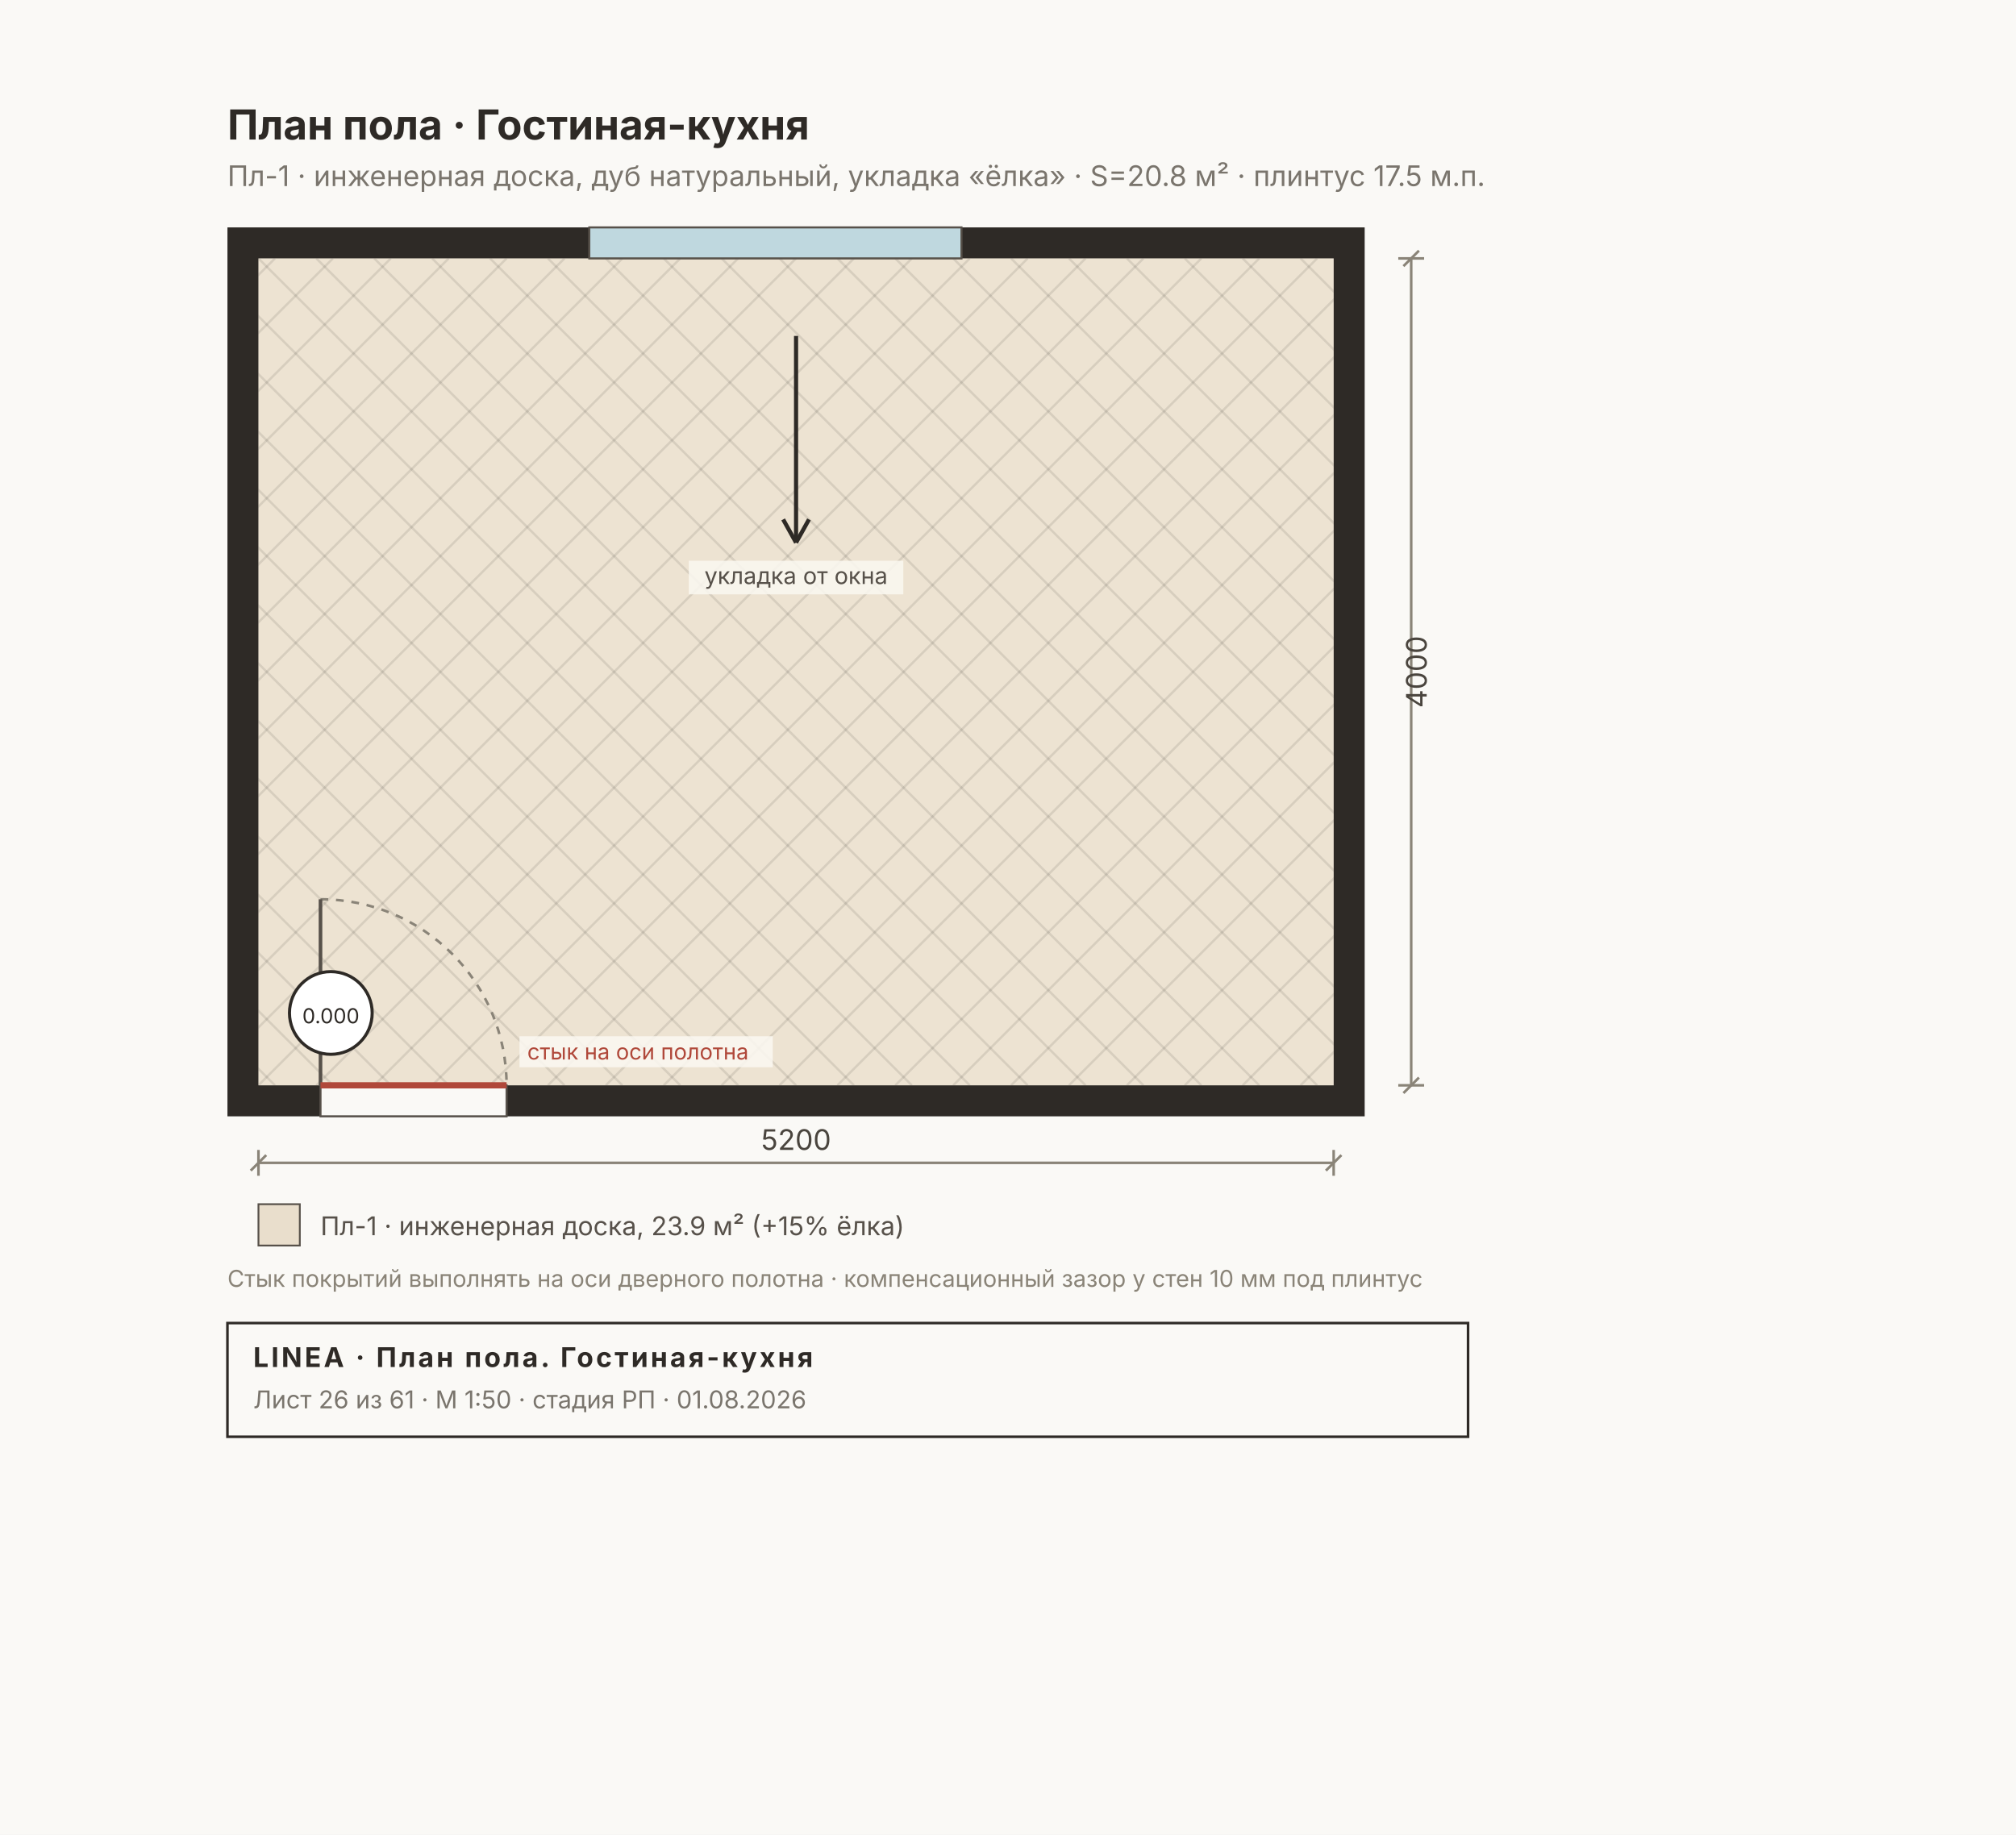
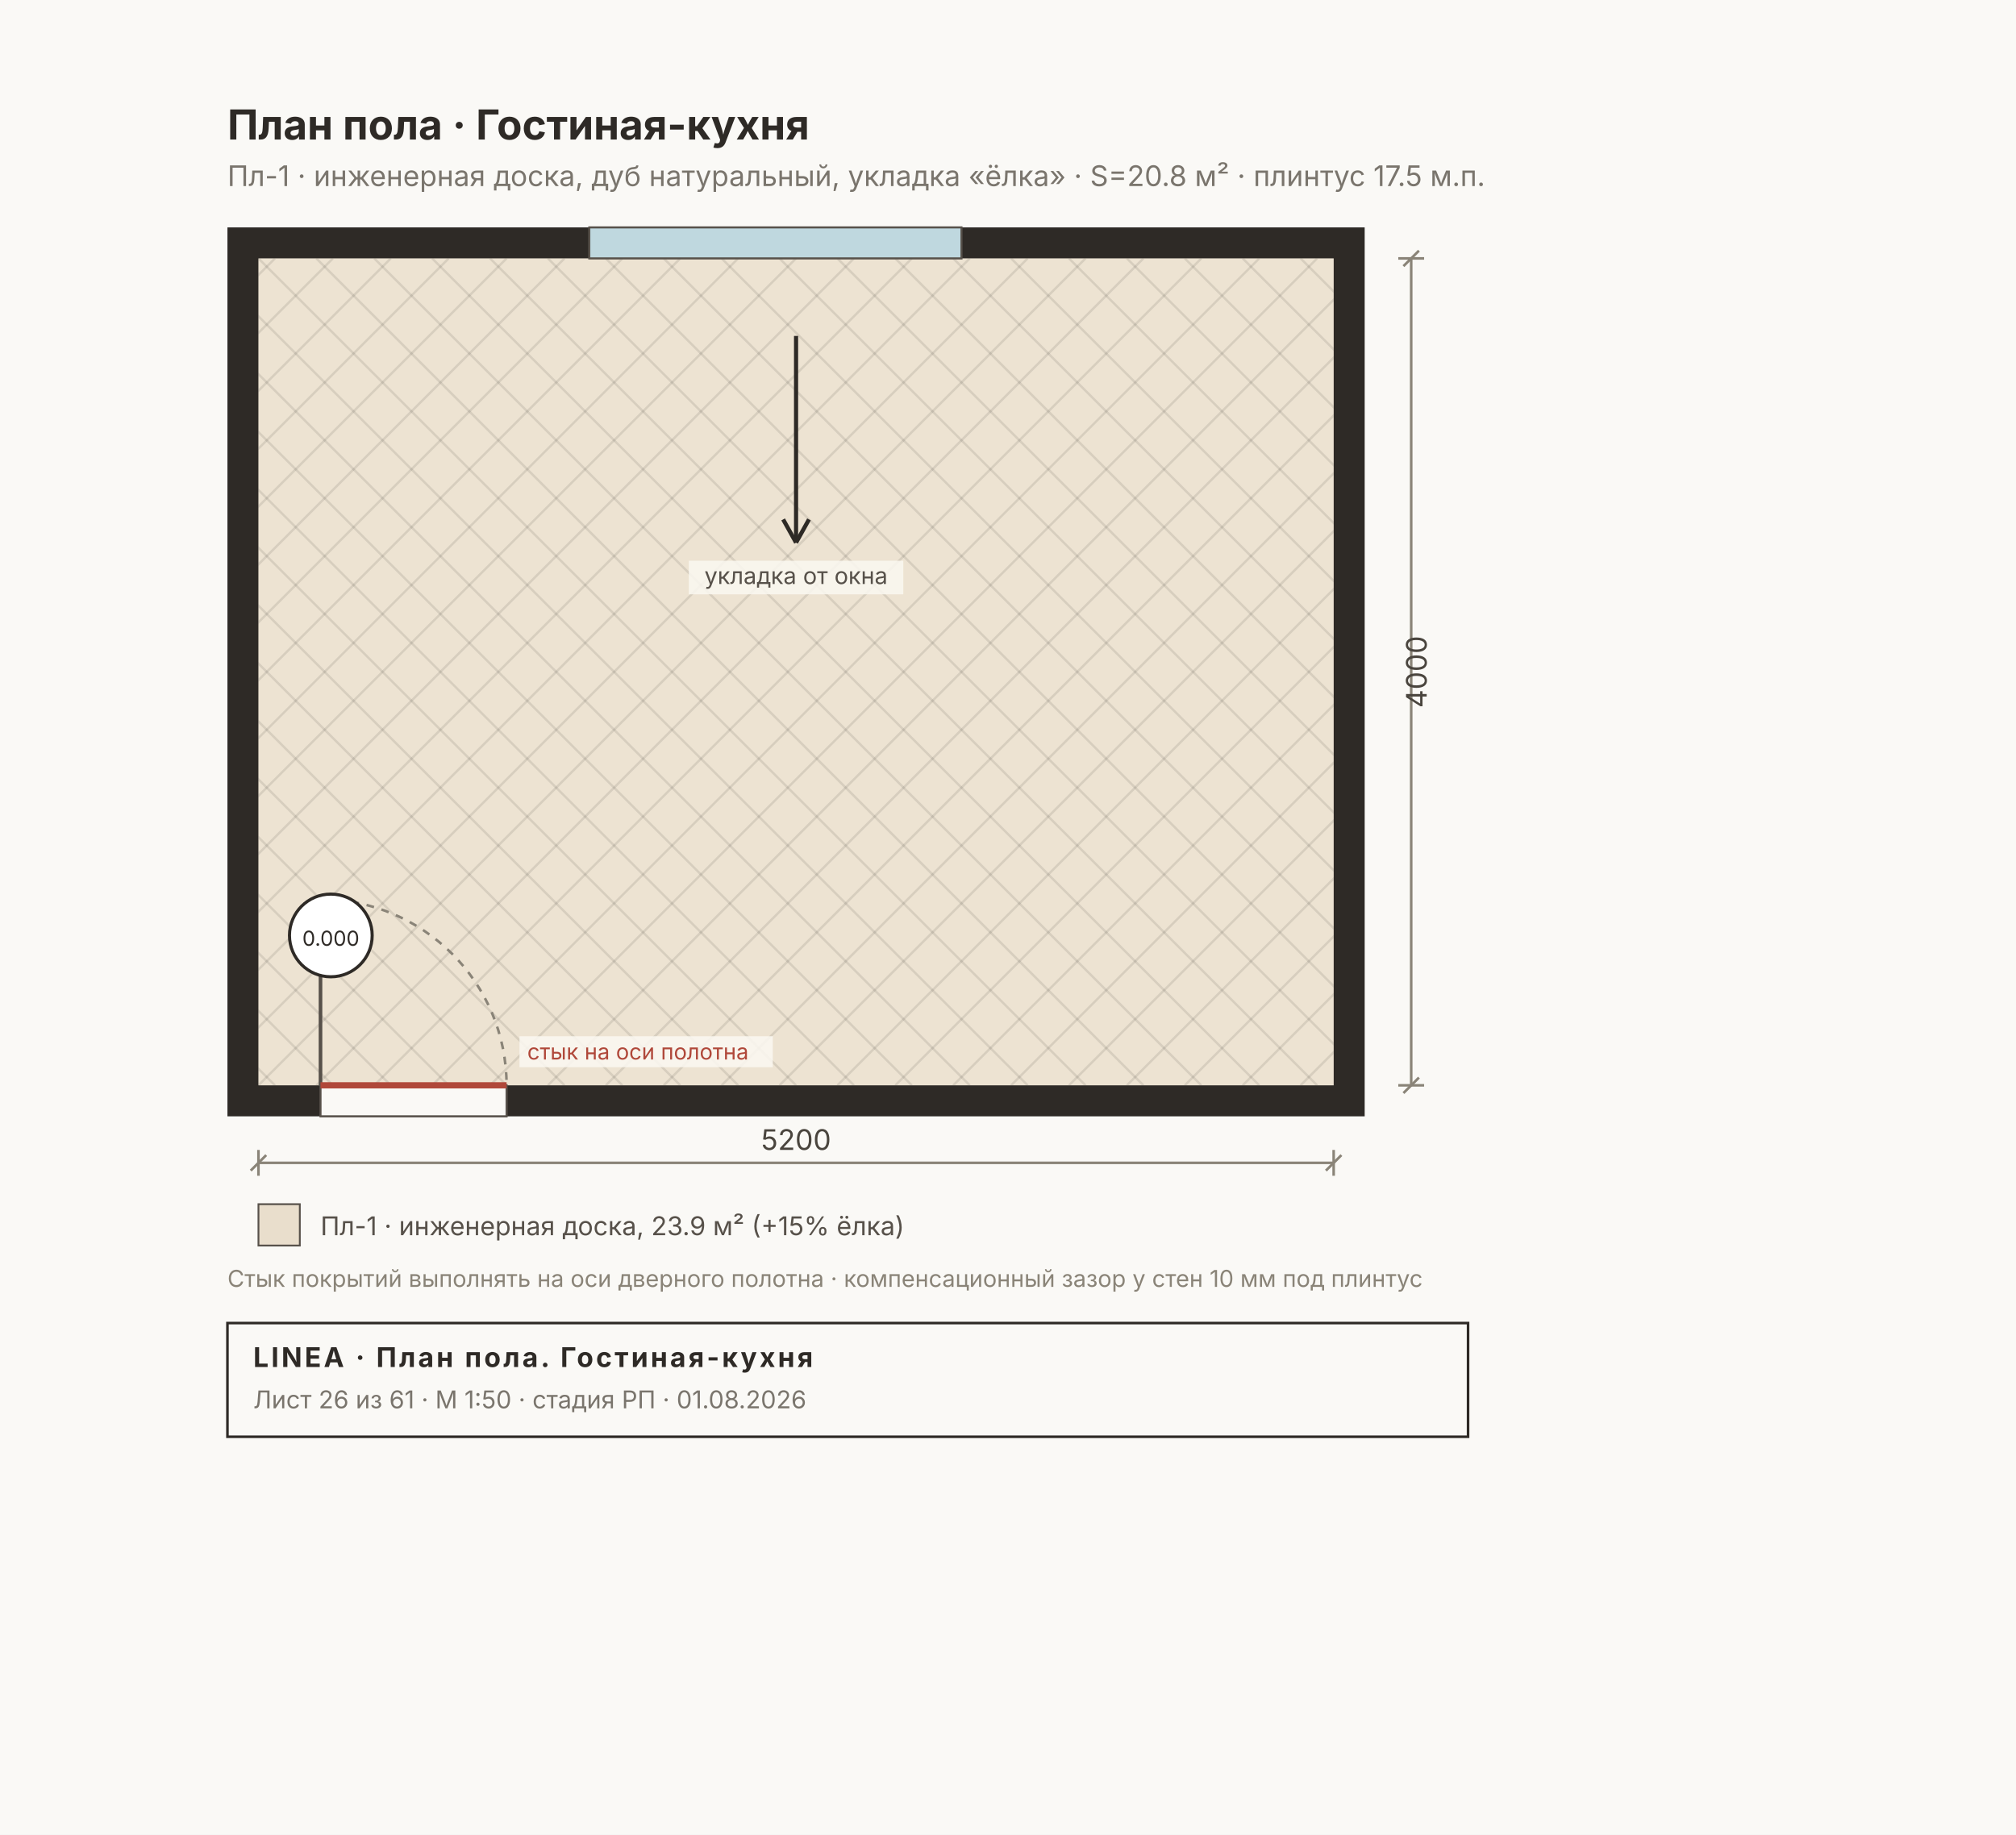
<svg xmlns="http://www.w3.org/2000/svg" width="780" height="710" viewBox="0 0 780 710" font-family="Inter, &quot;Helvetica Neue&quot;, Arial, sans-serif">
  <rect width="780" height="710" fill="#FAF9F6" />
  <rect x="88" y="88" width="440" height="344" fill="#2E2A26" />
  <rect x="100" y="100" width="416" height="320" fill="#FAF7F0" />
  <rect x="100" y="100" width="416" height="320" fill="#C8A97A40" />
  <clipPath id="fl1">
    <rect x="100" y="100" width="416" height="320" />
  </clipPath>
  <g clip-path="url(#fl1)">
    <line x1="-236" y1="100" x2="84" y2="420" stroke="#00000018" stroke-width="0.9" />
    <line x1="-236" y1="420" x2="84" y2="100" stroke="#00000018" stroke-width="0.9" />
    <line x1="-213.6" y1="100" x2="106.4" y2="420" stroke="#00000018" stroke-width="0.9" />
    <line x1="-213.6" y1="420" x2="106.4" y2="100" stroke="#00000018" stroke-width="0.9" />
    <line x1="-191.2" y1="100" x2="128.8" y2="420" stroke="#00000018" stroke-width="0.9" />
    <line x1="-191.2" y1="420" x2="128.8" y2="100" stroke="#00000018" stroke-width="0.9" />
    <line x1="-168.8" y1="100" x2="151.2" y2="420" stroke="#00000018" stroke-width="0.9" />
    <line x1="-168.8" y1="420" x2="151.2" y2="100" stroke="#00000018" stroke-width="0.9" />
    <line x1="-146.4" y1="100" x2="173.6" y2="420" stroke="#00000018" stroke-width="0.9" />
    <line x1="-146.4" y1="420" x2="173.6" y2="100" stroke="#00000018" stroke-width="0.9" />
    <line x1="-124" y1="100" x2="196" y2="420" stroke="#00000018" stroke-width="0.9" />
    <line x1="-124" y1="420" x2="196" y2="100" stroke="#00000018" stroke-width="0.9" />
    <line x1="-101.6" y1="100" x2="218.4" y2="420" stroke="#00000018" stroke-width="0.9" />
    <line x1="-101.6" y1="420" x2="218.4" y2="100" stroke="#00000018" stroke-width="0.9" />
    <line x1="-79.2" y1="100" x2="240.8" y2="420" stroke="#00000018" stroke-width="0.9" />
    <line x1="-79.2" y1="420" x2="240.8" y2="100" stroke="#00000018" stroke-width="0.9" />
    <line x1="-56.8" y1="100" x2="263.2" y2="420" stroke="#00000018" stroke-width="0.9" />
    <line x1="-56.8" y1="420" x2="263.2" y2="100" stroke="#00000018" stroke-width="0.9" />
    <line x1="-34.4" y1="100" x2="285.6" y2="420" stroke="#00000018" stroke-width="0.9" />
    <line x1="-34.4" y1="420" x2="285.6" y2="100" stroke="#00000018" stroke-width="0.9" />
    <line x1="-12" y1="100" x2="308" y2="420" stroke="#00000018" stroke-width="0.9" />
    <line x1="-12" y1="420" x2="308" y2="100" stroke="#00000018" stroke-width="0.9" />
    <line x1="10.4" y1="100" x2="330.4" y2="420" stroke="#00000018" stroke-width="0.9" />
    <line x1="10.4" y1="420" x2="330.4" y2="100" stroke="#00000018" stroke-width="0.9" />
    <line x1="32.8" y1="100" x2="352.8" y2="420" stroke="#00000018" stroke-width="0.9" />
    <line x1="32.8" y1="420" x2="352.8" y2="100" stroke="#00000018" stroke-width="0.9" />
    <line x1="55.2" y1="100" x2="375.2" y2="420" stroke="#00000018" stroke-width="0.9" />
    <line x1="55.2" y1="420" x2="375.2" y2="100" stroke="#00000018" stroke-width="0.9" />
    <line x1="77.6" y1="100" x2="397.6" y2="420" stroke="#00000018" stroke-width="0.9" />
    <line x1="77.6" y1="420" x2="397.6" y2="100" stroke="#00000018" stroke-width="0.9" />
    <line x1="100" y1="100" x2="420" y2="420" stroke="#00000018" stroke-width="0.9" />
    <line x1="100" y1="420" x2="420" y2="100" stroke="#00000018" stroke-width="0.9" />
    <line x1="122.4" y1="100" x2="442.4" y2="420" stroke="#00000018" stroke-width="0.9" />
    <line x1="122.4" y1="420" x2="442.4" y2="100" stroke="#00000018" stroke-width="0.9" />
    <line x1="144.8" y1="100" x2="464.8" y2="420" stroke="#00000018" stroke-width="0.9" />
    <line x1="144.8" y1="420" x2="464.8" y2="100" stroke="#00000018" stroke-width="0.9" />
    <line x1="167.2" y1="100" x2="487.2" y2="420" stroke="#00000018" stroke-width="0.9" />
    <line x1="167.2" y1="420" x2="487.2" y2="100" stroke="#00000018" stroke-width="0.9" />
    <line x1="189.6" y1="100" x2="509.6" y2="420" stroke="#00000018" stroke-width="0.9" />
    <line x1="189.6" y1="420" x2="509.6" y2="100" stroke="#00000018" stroke-width="0.9" />
    <line x1="212" y1="100" x2="532" y2="420" stroke="#00000018" stroke-width="0.9" />
    <line x1="212" y1="420" x2="532" y2="100" stroke="#00000018" stroke-width="0.9" />
    <line x1="234.4" y1="100" x2="554.4" y2="420" stroke="#00000018" stroke-width="0.9" />
    <line x1="234.4" y1="420" x2="554.4" y2="100" stroke="#00000018" stroke-width="0.9" />
    <line x1="256.8" y1="100" x2="576.8" y2="420" stroke="#00000018" stroke-width="0.9" />
    <line x1="256.8" y1="420" x2="576.8" y2="100" stroke="#00000018" stroke-width="0.9" />
    <line x1="279.2" y1="100" x2="599.2" y2="420" stroke="#00000018" stroke-width="0.9" />
    <line x1="279.2" y1="420" x2="599.2" y2="100" stroke="#00000018" stroke-width="0.9" />
    <line x1="301.6" y1="100" x2="621.6" y2="420" stroke="#00000018" stroke-width="0.9" />
    <line x1="301.6" y1="420" x2="621.6" y2="100" stroke="#00000018" stroke-width="0.9" />
    <line x1="324" y1="100" x2="644" y2="420" stroke="#00000018" stroke-width="0.9" />
    <line x1="324" y1="420" x2="644" y2="100" stroke="#00000018" stroke-width="0.9" />
    <line x1="346.4" y1="100" x2="666.4" y2="420" stroke="#00000018" stroke-width="0.9" />
    <line x1="346.4" y1="420" x2="666.4" y2="100" stroke="#00000018" stroke-width="0.9" />
    <line x1="368.8" y1="100" x2="688.8" y2="420" stroke="#00000018" stroke-width="0.9" />
    <line x1="368.8" y1="420" x2="688.8" y2="100" stroke="#00000018" stroke-width="0.9" />
    <line x1="391.2" y1="100" x2="711.2" y2="420" stroke="#00000018" stroke-width="0.9" />
    <line x1="391.2" y1="420" x2="711.2" y2="100" stroke="#00000018" stroke-width="0.9" />
    <line x1="413.6" y1="100" x2="733.6" y2="420" stroke="#00000018" stroke-width="0.9" />
    <line x1="413.6" y1="420" x2="733.6" y2="100" stroke="#00000018" stroke-width="0.9" />
    <line x1="436" y1="100" x2="756" y2="420" stroke="#00000018" stroke-width="0.9" />
    <line x1="436" y1="420" x2="756" y2="100" stroke="#00000018" stroke-width="0.9" />
    <line x1="458.4" y1="100" x2="778.4" y2="420" stroke="#00000018" stroke-width="0.9" />
    <line x1="458.4" y1="420" x2="778.4" y2="100" stroke="#00000018" stroke-width="0.9" />
    <line x1="480.8" y1="100" x2="800.8" y2="420" stroke="#00000018" stroke-width="0.9" />
    <line x1="480.8" y1="420" x2="800.8" y2="100" stroke="#00000018" stroke-width="0.9" />
    <line x1="503.2" y1="100" x2="823.2" y2="420" stroke="#00000018" stroke-width="0.9" />
    <line x1="503.2" y1="420" x2="823.2" y2="100" stroke="#00000018" stroke-width="0.9" />
    <line x1="525.6" y1="100" x2="845.6" y2="420" stroke="#00000018" stroke-width="0.9" />
    <line x1="525.6" y1="420" x2="845.6" y2="100" stroke="#00000018" stroke-width="0.9" />
    <line x1="548" y1="100" x2="868" y2="420" stroke="#00000018" stroke-width="0.9" />
    <line x1="548" y1="420" x2="868" y2="100" stroke="#00000018" stroke-width="0.9" />
    <line x1="570.4" y1="100" x2="890.4" y2="420" stroke="#00000018" stroke-width="0.9" />
    <line x1="570.4" y1="420" x2="890.4" y2="100" stroke="#00000018" stroke-width="0.9" />
    <line x1="592.8" y1="100" x2="912.8" y2="420" stroke="#00000018" stroke-width="0.9" />
    <line x1="592.8" y1="420" x2="912.8" y2="100" stroke="#00000018" stroke-width="0.9" />
    <line x1="615.2" y1="100" x2="935.2" y2="420" stroke="#00000018" stroke-width="0.9" />
    <line x1="615.2" y1="420" x2="935.2" y2="100" stroke="#00000018" stroke-width="0.9" />
    <line x1="637.6" y1="100" x2="957.6" y2="420" stroke="#00000018" stroke-width="0.9" />
    <line x1="637.6" y1="420" x2="957.6" y2="100" stroke="#00000018" stroke-width="0.9" />
    <line x1="660" y1="100" x2="980" y2="420" stroke="#00000018" stroke-width="0.9" />
    <line x1="660" y1="420" x2="980" y2="100" stroke="#00000018" stroke-width="0.9" />
    <line x1="682.4" y1="100" x2="1002.4" y2="420" stroke="#00000018" stroke-width="0.9" />
    <line x1="682.4" y1="420" x2="1002.4" y2="100" stroke="#00000018" stroke-width="0.9" />
    <line x1="704.8" y1="100" x2="1024.8" y2="420" stroke="#00000018" stroke-width="0.9" />
    <line x1="704.8" y1="420" x2="1024.8" y2="100" stroke="#00000018" stroke-width="0.9" />
    <line x1="727.2" y1="100" x2="1047.2" y2="420" stroke="#00000018" stroke-width="0.9" />
    <line x1="727.2" y1="420" x2="1047.2" y2="100" stroke="#00000018" stroke-width="0.9" />
    <line x1="749.6" y1="100" x2="1069.6" y2="420" stroke="#00000018" stroke-width="0.9" />
    <line x1="749.6" y1="420" x2="1069.6" y2="100" stroke="#00000018" stroke-width="0.9" />
    <line x1="772" y1="100" x2="1092" y2="420" stroke="#00000018" stroke-width="0.9" />
    <line x1="772" y1="420" x2="1092" y2="100" stroke="#00000018" stroke-width="0.9" />
    <line x1="794.4" y1="100" x2="1114.4" y2="420" stroke="#00000018" stroke-width="0.9" />
    <line x1="794.4" y1="420" x2="1114.4" y2="100" stroke="#00000018" stroke-width="0.9" />
    <line x1="816.8" y1="100" x2="1136.8" y2="420" stroke="#00000018" stroke-width="0.9" />
    <line x1="816.8" y1="420" x2="1136.8" y2="100" stroke="#00000018" stroke-width="0.9" />
    <line x1="839.2" y1="100" x2="1159.2" y2="420" stroke="#00000018" stroke-width="0.9" />
    <line x1="839.2" y1="420" x2="1159.2" y2="100" stroke="#00000018" stroke-width="0.9" />
  </g>
  <rect x="228" y="88" width="144" height="12" fill="#BFD8DF" stroke="#57514A" stroke-width="0.8" />
  <rect x="124" y="420" width="72" height="12" fill="#FAF9F6" stroke="#57514A" stroke-width="0.8" />
  <path d="M 124 348 A 72 72 0 0 1 196 420" fill="none" stroke="#8A8478" stroke-width="1" stroke-dasharray="3 3" />
  <line x1="124" y1="420" x2="124" y2="348" stroke="#57514A" stroke-width="1.4" />
  <line x1="124" y1="420" x2="196" y2="420" stroke="#B0483A" stroke-width="2.4" />
  <rect x="201" y="401" width="98" height="12" fill="#FAF7F0E0" />
  <text x="204" y="410" font-size="8.5" fill="#B0483A" text-anchor="start">стык на оси полотна</text>
  <g stroke="#2E2A26" stroke-width="1.6" fill="none">
    <line x1="308" y1="130" x2="308" y2="210" />
    <path d="M 308 210 l -5 -9 M 308 210 l 5 -9" />
  </g>
  <rect x="266.5" y="217" width="83" height="13" fill="#FAF7F0D9" />
  <text x="308" y="226" font-size="9" fill="#57514A" text-anchor="middle">укладка от окна</text>
  <g>
-     <circle cx="128" cy="392" r="16" fill="#FFF" stroke="#2E2A26" stroke-width="1.2" />
-     <text x="128" y="396" font-size="8" text-anchor="middle" fill="#2E2A26">0.000</text>
+     <circle cx="128" cy="362" r="16" fill="#FFF" stroke="#2E2A26" stroke-width="1.2" />
+     <text x="128" y="366" font-size="8" text-anchor="middle" fill="#2E2A26">0.000</text>
  </g>
  <text x="88" y="54" font-size="16" font-weight="700" fill="#2E2A26">План пола · Гостиная-кухня</text>
  <text x="88" y="72" font-size="11" fill="#7A756D">Пл-1 · инженерная доска, дуб натуральный, укладка «ёлка» · S=20.8 м² · плинтус 17.5 м.п.</text>
  <g stroke="#8A8478" stroke-width="1" fill="none">
    <line x1="100" y1="450" x2="516" y2="450" />
    <line x1="100" y1="445" x2="100" y2="455" />
    <line x1="516" y1="445" x2="516" y2="455" />
    <line x1="97" y1="453" x2="103" y2="447" />
    <line x1="513" y1="453" x2="519" y2="447" />
  </g>
  <text x="308" y="445" font-size="11" fill="#4A453E" text-anchor="middle">5200</text>
  <g stroke="#8A8478" stroke-width="1" fill="none">
    <line x1="546" y1="100" x2="546" y2="420" />
    <line x1="541" y1="100" x2="551" y2="100" />
    <line x1="541" y1="420" x2="551" y2="420" />
    <line x1="543" y1="103" x2="549" y2="97" />
    <line x1="543" y1="423" x2="549" y2="417" />
  </g>
  <text x="552" y="260" font-size="11" fill="#4A453E" transform="rotate(-90 552 260)" text-anchor="middle">4000</text>
  <g font-size="10" fill="#57514A">
    <rect x="100" y="466" width="16" height="16" fill="#C8A97A55" stroke="#57514A" stroke-width="0.7" />
    <text x="124" y="478">Пл-1 · инженерная доска, 23.9 м² (+15% ёлка)</text>
  </g>
  <text x="88" y="498" font-size="9" fill="#8A8478">Стык покрытий выполнять на оси дверного полотна · компенсационный зазор у стен 10 мм под плинтус</text>
  <g>
    <rect x="88" y="512" width="480" height="44" fill="none" stroke="#2E2A26" stroke-width="1" />
    <text x="98" y="529" font-size="10.5" font-weight="700" fill="#2E2A26" letter-spacing="1">LINEA · План пола. Гостиная-кухня</text>
    <text x="98" y="545" font-size="9.5" fill="#7A756D">Лист 26 из 61 · М 1:50 · стадия РП · 01.08.2026</text>
  </g>
</svg>
